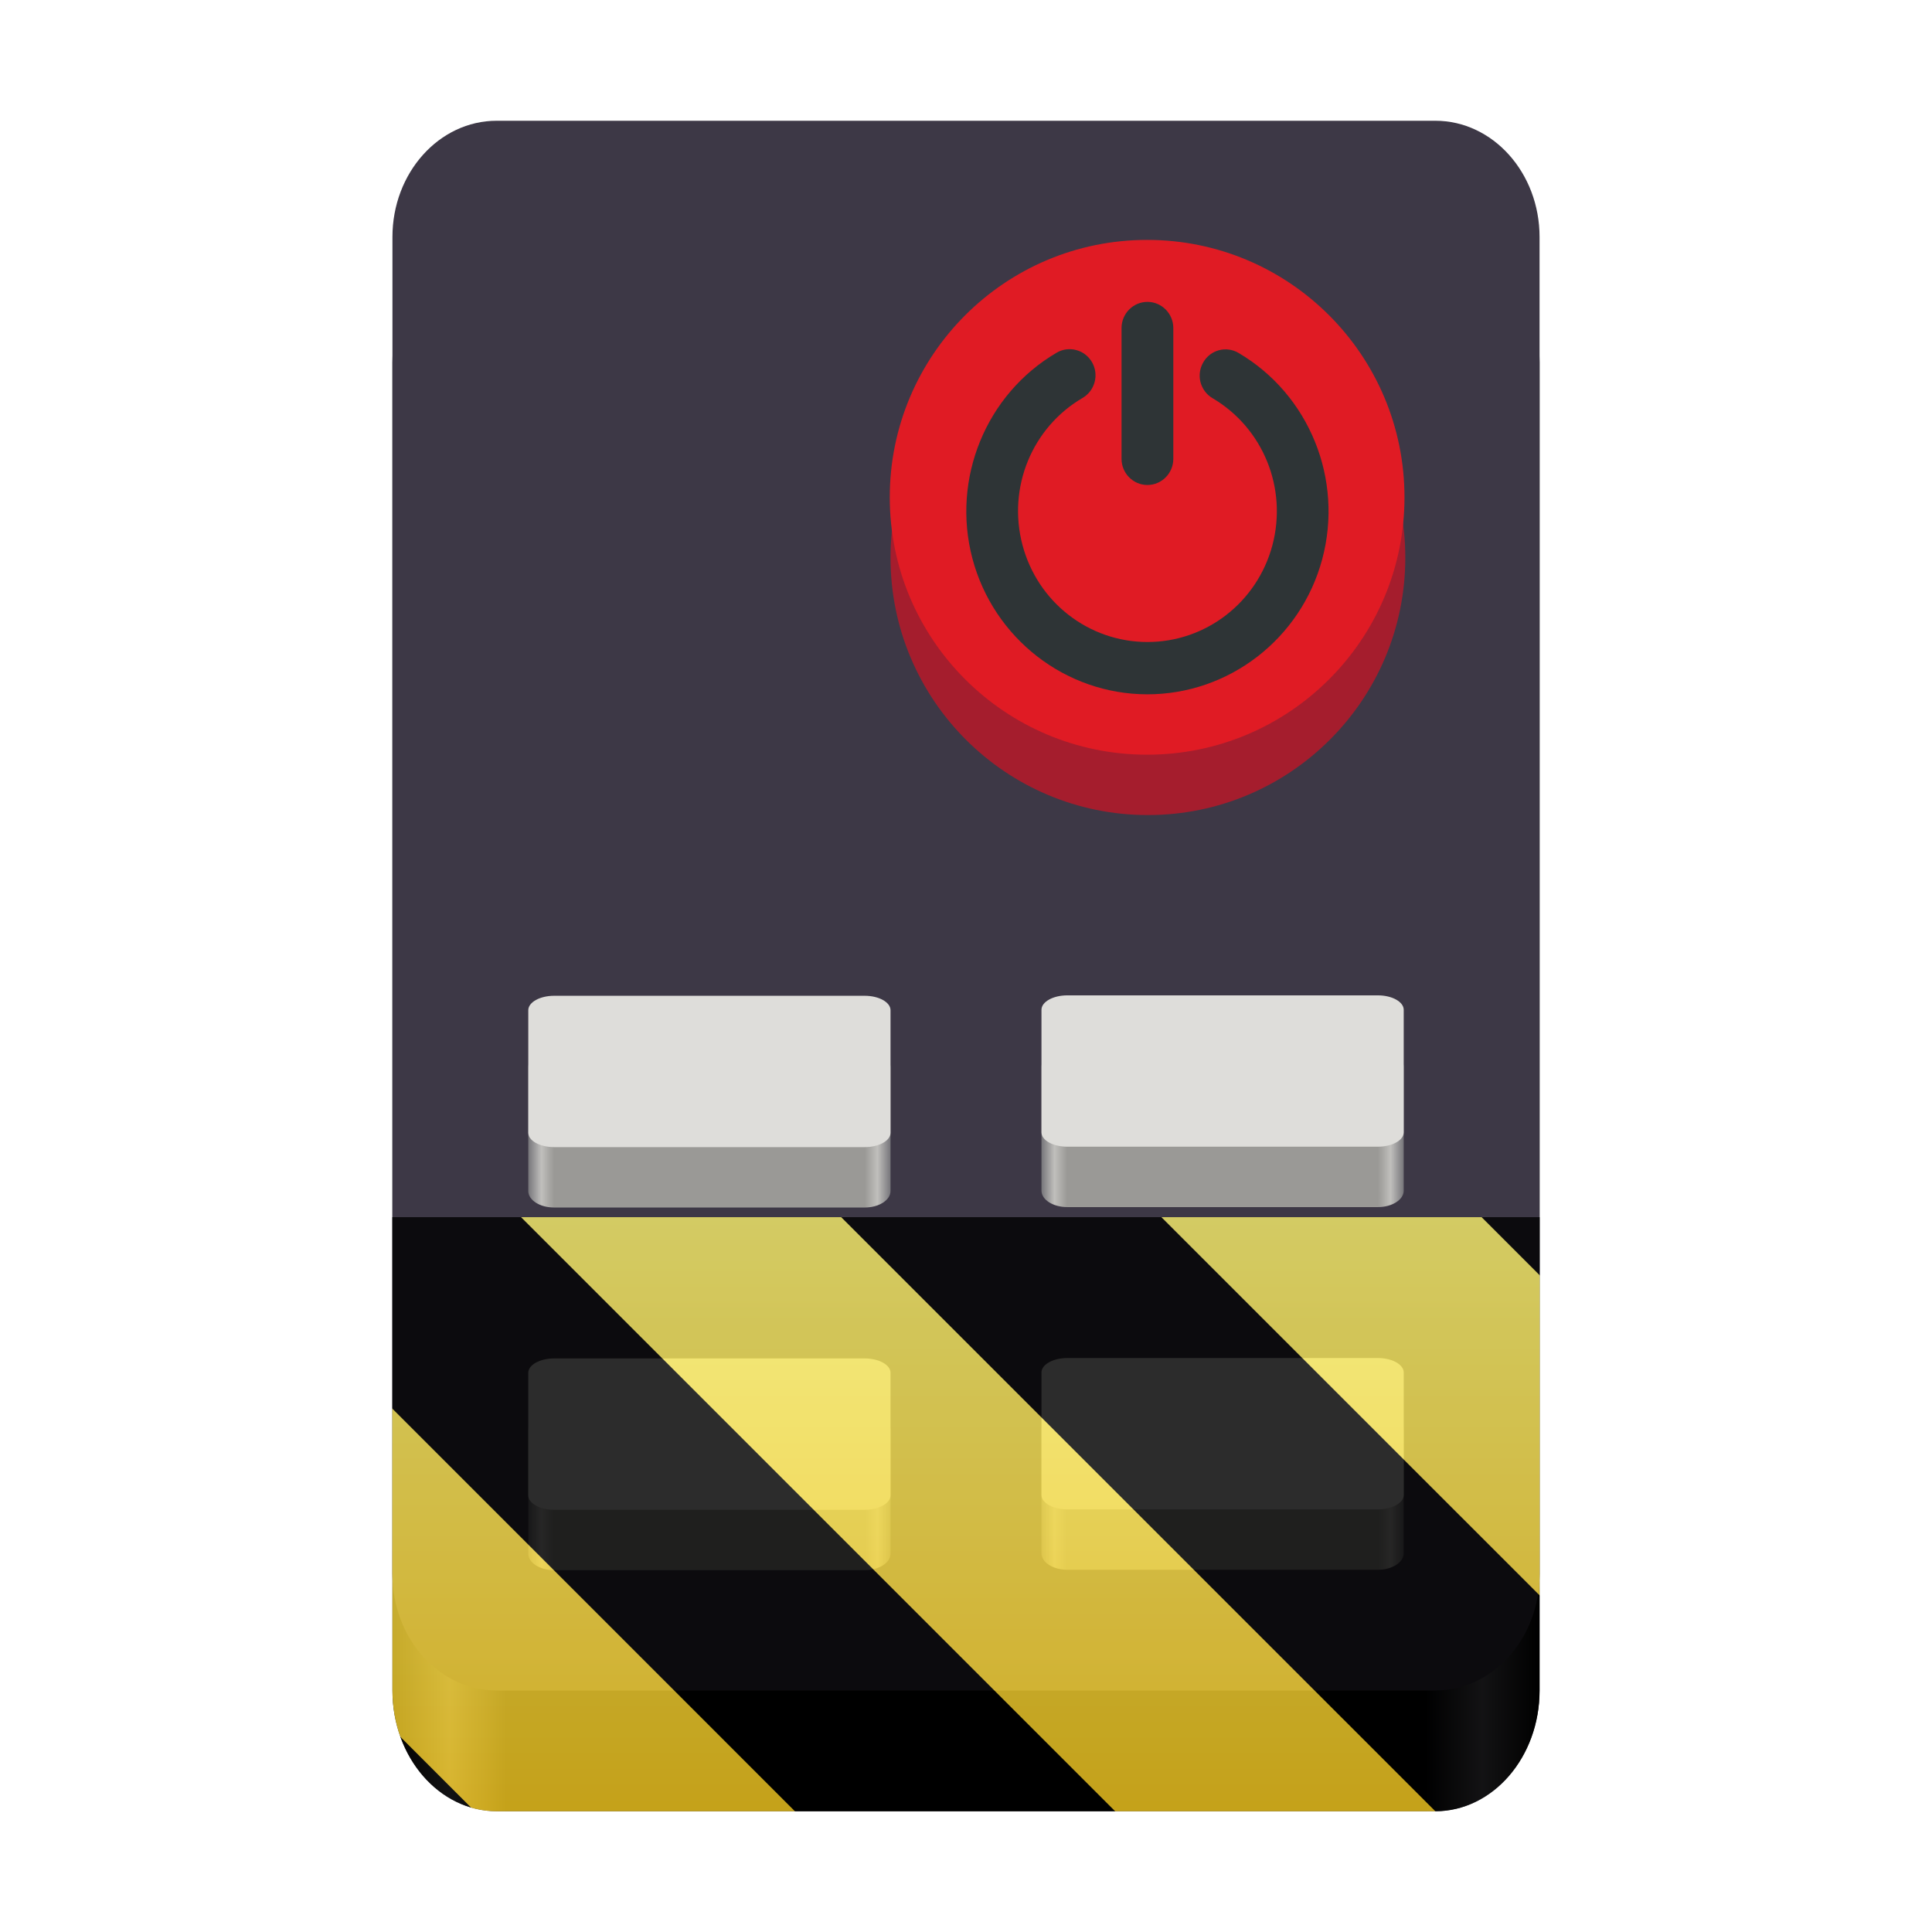
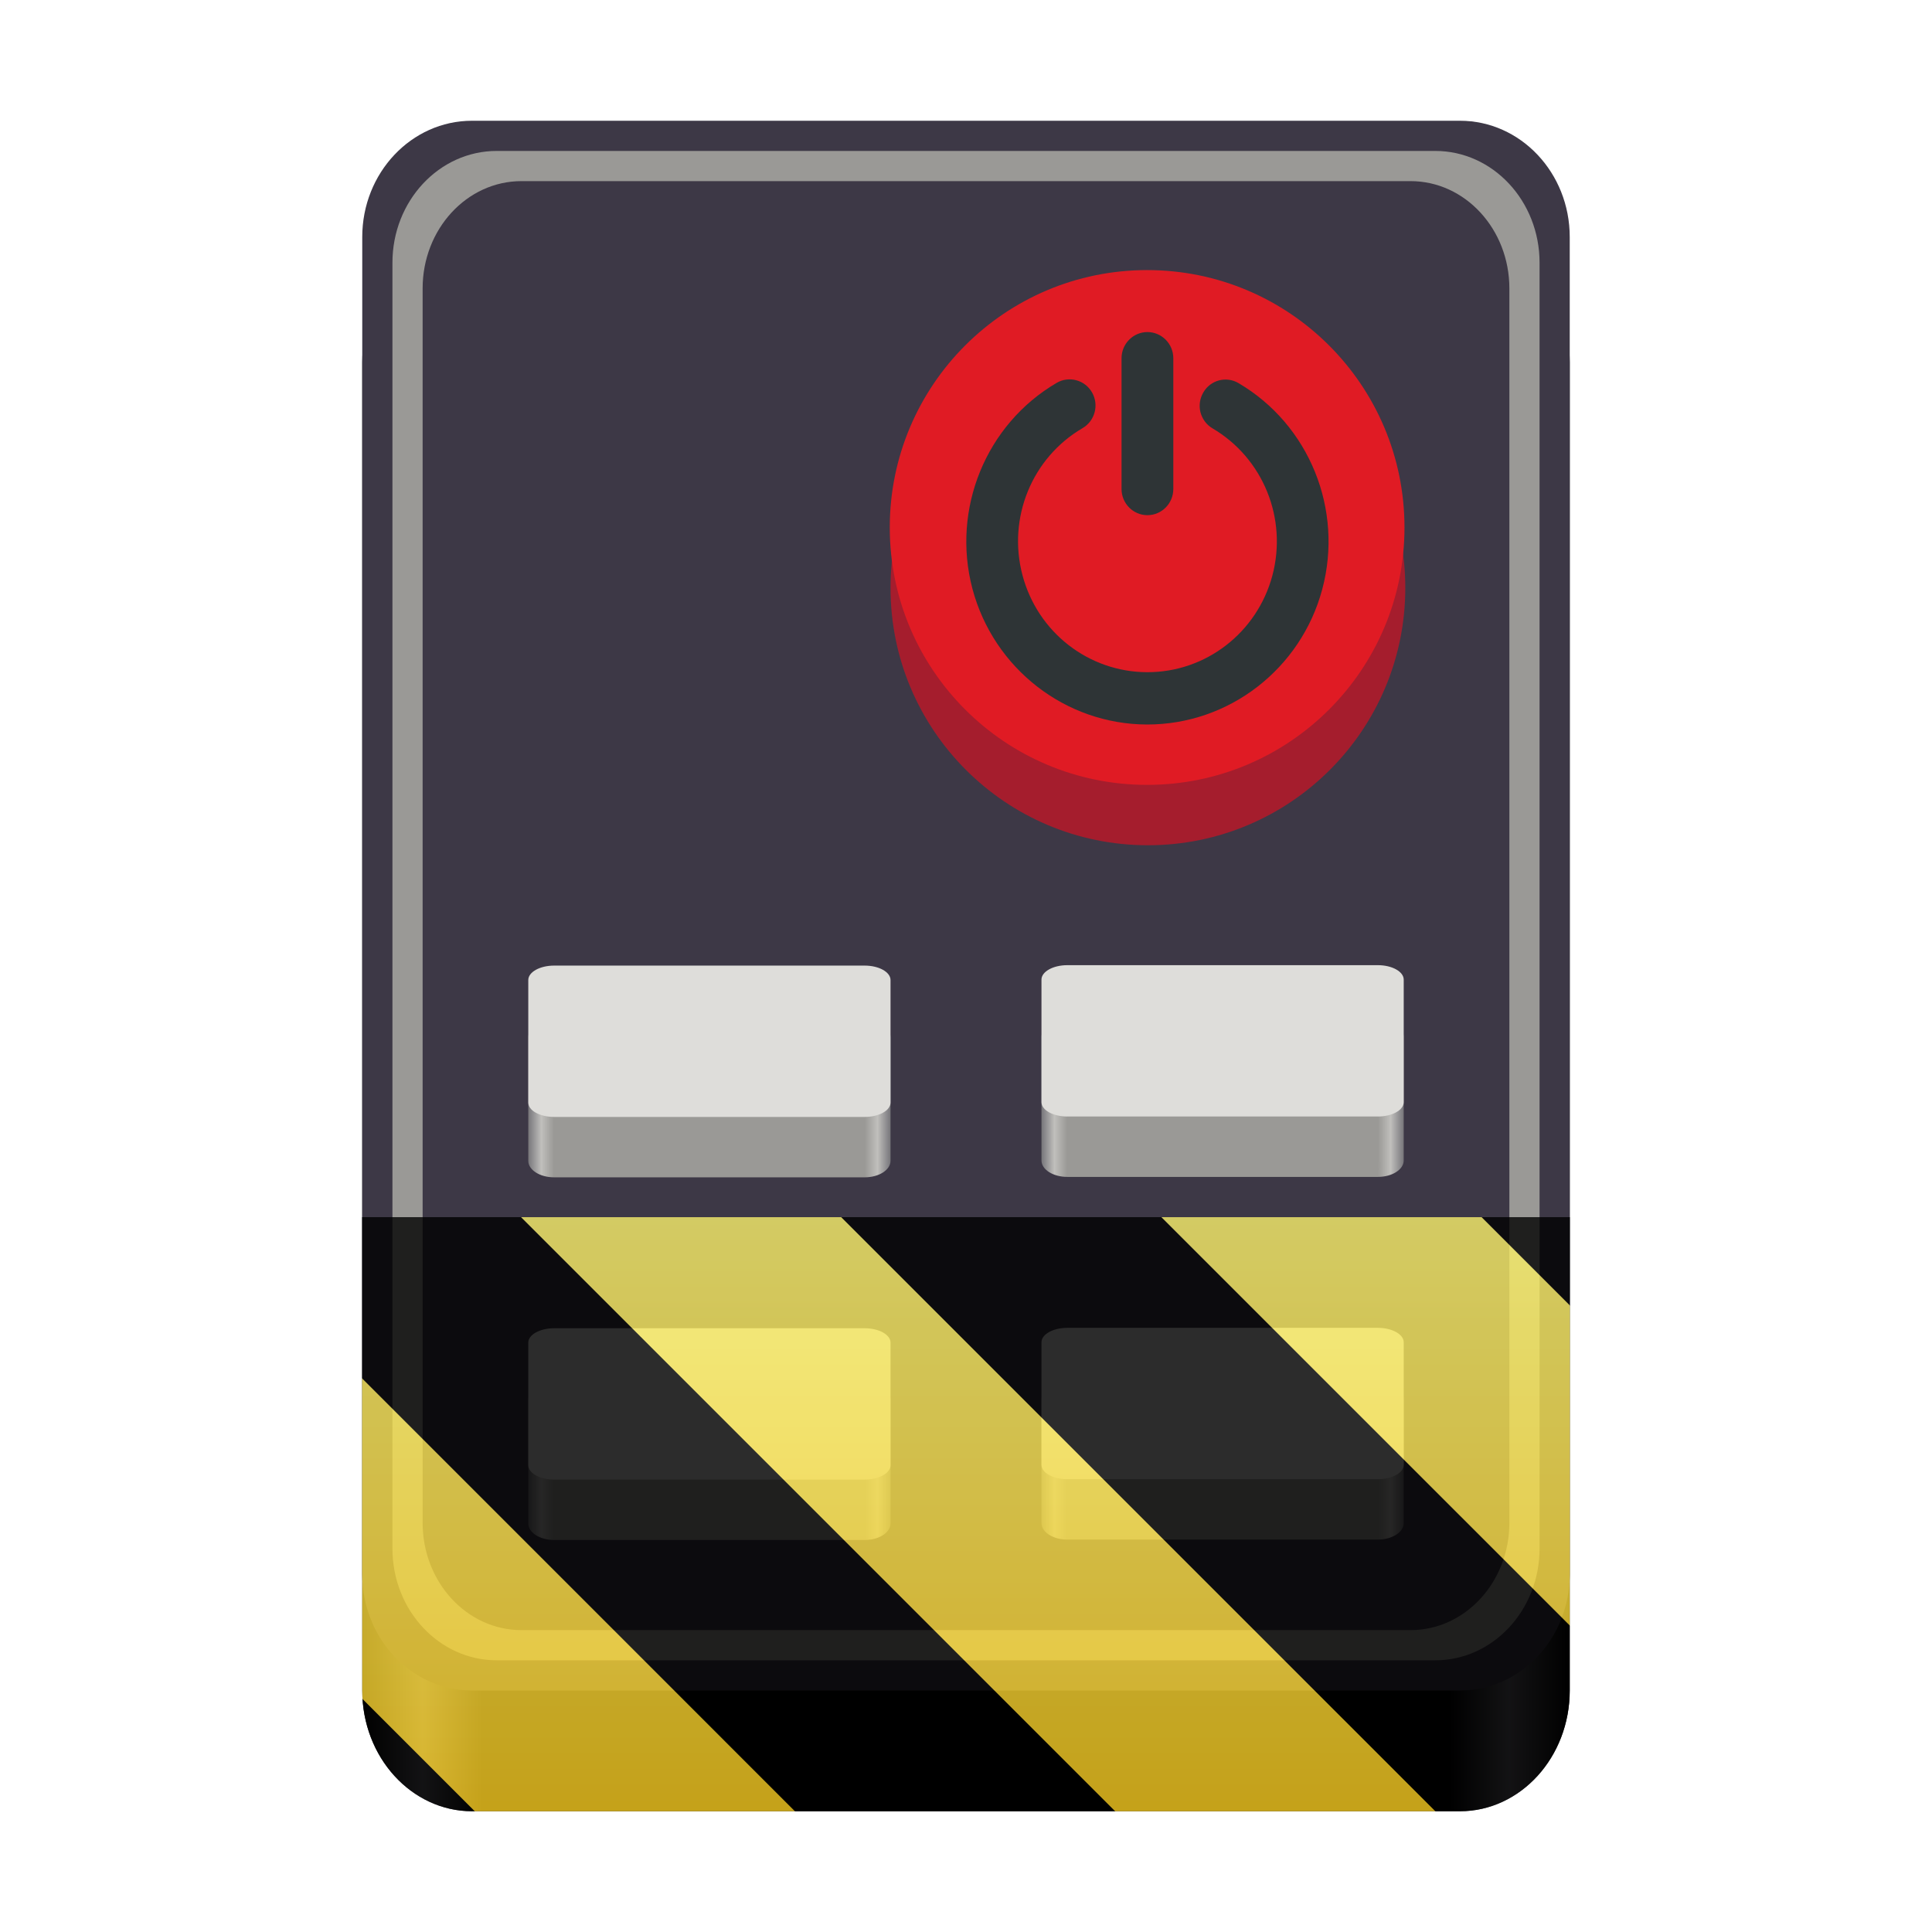
<svg xmlns="http://www.w3.org/2000/svg" xmlns:xlink="http://www.w3.org/1999/xlink" height="128px" viewBox="0 0 128 128" width="128px">
  <filter id="a" height="100%" width="100%" x="0%" y="0%">
    <feColorMatrix color-interpolation-filters="sRGB" values="0 0 0 0 1 0 0 0 0 1 0 0 0 0 1 0 0 0 1 0" />
  </filter>
-   <linearGradient id="b" gradientTransform="matrix(0.169643 0 0 0.342105 10.97045 273.7401)" gradientUnits="userSpaceOnUse" x1="88.596" x2="536.596" y1="-449.394" y2="-449.394">
+   <linearGradient id="b" gradientTransform="matrix(0.178571 0 0 0.342105 8.179353 273.7401)" gradientUnits="userSpaceOnUse" x1="88.596" x2="536.596" y1="-449.394" y2="-449.394">
    <stop offset="0" />
    <stop offset="0.05" stop-color="#5e5c64" />
    <stop offset="0.1" />
    <stop offset="0.9" />
    <stop offset="0.95" stop-color="#5e5c64" />
    <stop offset="1" />
  </linearGradient>
  <linearGradient id="c" gradientUnits="userSpaceOnUse">
    <stop offset="0" stop-color="#77767b" />
    <stop offset="0.036" stop-color="#c0bfbc" />
    <stop offset="0.071" stop-color="#9a9996" />
    <stop offset="0.929" stop-color="#9a9996" />
    <stop offset="0.964" stop-color="#c0bfbc" />
    <stop offset="1" stop-color="#77767b" />
  </linearGradient>
-   <linearGradient id="d" gradientTransform="matrix(0.0535714 0 0 0.0341198 30.25382 119.3597)" x1="88.596" x2="536.596" xlink:href="#c" y1="-449.394" y2="-449.394" />
-   <linearGradient id="e" gradientTransform="matrix(0.0535714 0 0 0.0341198 64.25382 119.3332)" x1="88.596" x2="536.596" xlink:href="#c" y1="-449.394" y2="-449.394" />
-   <linearGradient id="f" gradientTransform="matrix(0.0535714 0 0 0.0341198 30.25382 95.33322)" x1="88.596" x2="536.596" xlink:href="#c" y1="-449.394" y2="-449.394" />
-   <linearGradient id="g" gradientTransform="matrix(1.521128 0 0 0.657407 34.00003 -196.0529)" x1="23.009" x2="38.787" xlink:href="#c" y1="404.094" y2="404.094" />
+   <linearGradient id="d" gradientTransform="matrix(0.0535714 0 0 0.0341198 30.25382 117.3597)" x1="88.596" x2="536.596" xlink:href="#c" y1="-449.394" y2="-449.394" />
+   <linearGradient id="e" gradientTransform="matrix(0.0535714 0 0 0.0341198 64.25382 117.3332)" x1="88.596" x2="536.596" xlink:href="#c" y1="-449.394" y2="-449.394" />
+   <linearGradient id="f" gradientTransform="matrix(0.0535714 0 0 0.0341198 30.25382 93.33322)" x1="88.596" x2="536.596" xlink:href="#c" y1="-449.394" y2="-449.394" />
+   <linearGradient id="g" gradientTransform="matrix(1.521128 0 0 0.657407 34.00003 -198.0529)" x1="23.009" x2="38.787" xlink:href="#c" y1="404.094" y2="404.094" />
  <clipPath id="h">
    <rect height="128" width="128" />
  </clipPath>
  <clipPath id="i">
    <rect height="128" width="128" />
  </clipPath>
  <mask id="j">
    <g filter="url(#a)">
      <g clip-path="url(#i)" filter="url(#a)">
        <g clip-path="url(#h)">
-           <path d="m 32.91 16 h 62.18 c 3.816 0 6.91 3.582 6.91 8 v 88 c 0 4.418 -3.094 8 -6.91 8 h -62.18 c -3.816 0 -6.91 -3.582 -6.91 -8 v -88 c 0 -4.418 3.094 -8 6.91 -8 z m 0 0" fill="url(#b)" />
-           <path d="m 32.91 8 h 62.18 c 3.816 0 6.91 3.449 6.91 7.703 v 88.594 c 0 4.254 -3.094 7.703 -6.91 7.703 h -62.18 c -3.816 0 -6.91 -3.449 -6.91 -7.703 v -88.594 c 0 -4.254 3.094 -7.703 6.91 -7.703 z m 0 0" fill="#3d3846" />
-           <path d="m 93.105 36.949 c 0 9.418 -7.637 17.051 -17.055 17.051 c -9.414 0 -17.051 -7.633 -17.051 -17.051 s 7.637 -17.055 17.051 -17.055 c 9.418 0 17.055 7.637 17.055 17.055 z m 0 0" fill="#a51d2d" />
-           <path d="m 36.715 93.652 h 20.57 c 0.949 0 1.715 0.492 1.715 1.094 v 8.188 c 0 0.605 -0.766 1.094 -1.715 1.094 h -20.57 c -0.949 0 -1.715 -0.488 -1.715 -1.094 v -8.188 c 0 -0.602 0.766 -1.094 1.715 -1.094 z m 0 0" fill="url(#d)" />
-           <path d="m 36.715 90 h 20.57 c 0.949 0 1.715 0.426 1.715 0.953 v 8.117 c 0 0.527 -0.766 0.957 -1.715 0.957 h -20.57 c -0.949 0 -1.715 -0.43 -1.715 -0.957 v -8.117 c 0 -0.527 0.766 -0.953 1.715 -0.953 z m 0 0" fill="#deddda" />
-           <path d="m 70.715 93.629 h 20.57 c 0.949 0 1.715 0.488 1.715 1.09 v 8.188 c 0 0.605 -0.766 1.094 -1.715 1.094 h -20.57 c -0.949 0 -1.715 -0.488 -1.715 -1.094 v -8.188 c 0 -0.602 0.766 -1.09 1.715 -1.09 z m 0 0" fill="url(#e)" />
-           <path d="m 70.715 89.973 h 20.57 c 0.949 0 1.715 0.43 1.715 0.957 v 8.117 c 0 0.527 -0.766 0.953 -1.715 0.953 h -20.57 c -0.949 0 -1.715 -0.426 -1.715 -0.953 v -8.117 c 0 -0.527 0.766 -0.957 1.715 -0.957 z m 0 0" fill="#deddda" />
-           <path d="m 36.715 69.629 h 20.57 c 0.949 0 1.715 0.488 1.715 1.09 v 8.188 c 0 0.605 -0.766 1.094 -1.715 1.094 h -20.57 c -0.949 0 -1.715 -0.488 -1.715 -1.094 v -8.188 c 0 -0.602 0.766 -1.09 1.715 -1.09 z m 0 0" fill="url(#f)" />
-           <path d="m 36.715 65.973 h 20.57 c 0.949 0 1.715 0.43 1.715 0.957 v 8.117 c 0 0.527 -0.766 0.953 -1.715 0.953 h -20.57 c -0.949 0 -1.715 -0.426 -1.715 -0.953 v -8.117 c 0 -0.527 0.766 -0.957 1.715 -0.957 z m 0 0" fill="#deddda" />
-           <path d="m 70.715 69.602 h 20.57 c 0.949 0 1.715 0.488 1.715 1.09 v 8.191 c 0 0.602 -0.766 1.09 -1.715 1.09 h -20.57 c -0.949 0 -1.715 -0.488 -1.715 -1.09 v -8.191 c 0 -0.602 0.766 -1.09 1.715 -1.09 z m 0 0" fill="url(#g)" />
-           <path d="m 70.715 65.945 h 20.57 c 0.949 0 1.715 0.43 1.715 0.957 v 8.117 c 0 0.527 -0.766 0.953 -1.715 0.953 h -20.57 c -0.949 0 -1.715 -0.426 -1.715 -0.953 v -8.117 c 0 -0.527 0.766 -0.957 1.715 -0.957 z m 0 0" fill="#deddda" />
-           <path d="m 93.051 32.949 c 0 9.418 -7.633 17.051 -17.051 17.051 s -17.051 -7.633 -17.051 -17.051 s 7.633 -17.055 17.051 -17.055 s 17.051 7.637 17.051 17.055 z m 0 0" fill="#e01b24" />
-           <path d="m 76.02 20 c -0.945 0 -1.715 0.777 -1.715 1.734 v 8.664 c 0 0.957 0.77 1.734 1.715 1.734 c 0.945 0 1.715 -0.777 1.715 -1.734 v -8.664 c 0 -0.957 -0.77 -1.734 -1.715 -1.734 z m -5.379 3.148 c -0.219 0.027 -0.434 0.102 -0.629 0.215 c -4.688 2.742 -6.984 8.352 -5.586 13.645 c 1.406 5.289 6.164 8.984 11.574 8.992 c 5.418 0.008 10.188 -3.676 11.602 -8.957 c 1.418 -5.289 -0.859 -10.902 -5.539 -13.656 c -0.816 -0.488 -1.871 -0.211 -2.344 0.621 c -0.23 0.395 -0.297 0.867 -0.184 1.312 c 0.121 0.449 0.402 0.828 0.797 1.059 c 3.355 1.977 4.977 5.965 3.965 9.758 c -1.016 3.781 -4.406 6.402 -8.285 6.398 c -3.883 -0.008 -7.266 -2.637 -8.27 -6.426 c -1.004 -3.793 0.621 -7.781 3.984 -9.746 c 0.816 -0.48 1.098 -1.535 0.625 -2.363 c -0.23 -0.398 -0.598 -0.688 -1.039 -0.805 c -0.215 -0.062 -0.441 -0.074 -0.672 -0.047 z m 0 0" fill="#2e3436" />
+           <path d="m 31.273 16 h 65.453 c 4.016 0 7.273 3.582 7.273 8 v 88 c 0 4.418 -3.258 8 -7.273 8 h -65.453 c -4.016 0 -7.273 -3.582 -7.273 -8 v -88 c 0 -4.418 3.258 -8 7.273 -8 z m 0 0" fill="url(#b)" />
+           <path d="m 31.273 8 h 65.453 c 4.016 0 7.273 3.449 7.273 7.703 v 88.594 c 0 4.254 -3.258 7.703 -7.273 7.703 h -65.453 c -4.016 0 -7.273 -3.449 -7.273 -7.703 v -88.594 c 0 -4.254 3.258 -7.703 7.273 -7.703 z m 0 0" fill="#3d3846" />
+           <path d="m 32.91 10 h 62.18 c 3.816 0 6.91 3.316 6.91 7.406 v 85.188 c 0 4.09 -3.094 7.406 -6.91 7.406 h -62.18 c -3.816 0 -6.91 -3.316 -6.91 -7.406 v -85.188 c 0 -4.09 3.094 -7.406 6.91 -7.406 z m 0 0" fill="#9a9996" />
+           <path d="m 34.547 12 h 58.906 c 3.617 0 6.547 3.184 6.547 7.109 v 81.781 c 0 3.926 -2.93 7.109 -6.547 7.109 h -58.906 c -3.617 0 -6.547 -3.184 -6.547 -7.109 v -81.781 c 0 -3.926 2.93 -7.109 6.547 -7.109 z m 0 0" fill="#3d3846" />
+           <path d="m 36.715 91.652 h 20.57 c 0.949 0 1.715 0.492 1.715 1.094 v 8.188 c 0 0.605 -0.766 1.094 -1.715 1.094 h -20.57 c -0.949 0 -1.715 -0.488 -1.715 -1.094 v -8.188 c 0 -0.602 0.766 -1.094 1.715 -1.094 z m 0 0" fill="url(#d)" />
+           <path d="m 36.715 88 h 20.57 c 0.949 0 1.715 0.426 1.715 0.953 v 8.117 c 0 0.527 -0.766 0.957 -1.715 0.957 h -20.57 c -0.949 0 -1.715 -0.43 -1.715 -0.957 v -8.117 c 0 -0.527 0.766 -0.953 1.715 -0.953 z m 0 0" fill="#deddda" />
+           <path d="m 70.715 91.629 h 20.57 c 0.949 0 1.715 0.488 1.715 1.09 v 8.188 c 0 0.605 -0.766 1.094 -1.715 1.094 h -20.57 c -0.949 0 -1.715 -0.488 -1.715 -1.094 v -8.188 c 0 -0.602 0.766 -1.09 1.715 -1.09 z m 0 0" fill="url(#e)" />
+           <path d="m 70.715 87.973 h 20.57 c 0.949 0 1.715 0.43 1.715 0.957 v 8.117 c 0 0.527 -0.766 0.953 -1.715 0.953 h -20.57 c -0.949 0 -1.715 -0.426 -1.715 -0.953 v -8.117 c 0 -0.527 0.766 -0.957 1.715 -0.957 z m 0 0" fill="#deddda" />
+           <path d="m 36.715 67.629 h 20.57 c 0.949 0 1.715 0.488 1.715 1.09 v 8.188 c 0 0.605 -0.766 1.094 -1.715 1.094 h -20.57 c -0.949 0 -1.715 -0.488 -1.715 -1.094 v -8.188 c 0 -0.602 0.766 -1.09 1.715 -1.09 z m 0 0" fill="url(#f)" />
+           <path d="m 36.715 63.973 h 20.57 c 0.949 0 1.715 0.43 1.715 0.957 v 8.117 c 0 0.527 -0.766 0.953 -1.715 0.953 h -20.57 c -0.949 0 -1.715 -0.426 -1.715 -0.953 v -8.117 c 0 -0.527 0.766 -0.957 1.715 -0.957 z m 0 0" fill="#deddda" />
+           <path d="m 70.715 67.602 h 20.57 c 0.949 0 1.715 0.488 1.715 1.09 v 8.191 c 0 0.602 -0.766 1.09 -1.715 1.09 h -20.57 c -0.949 0 -1.715 -0.488 -1.715 -1.09 v -8.191 c 0 -0.602 0.766 -1.09 1.715 -1.09 z m 0 0" fill="url(#g)" />
+           <path d="m 70.715 63.945 h 20.57 c 0.949 0 1.715 0.43 1.715 0.957 v 8.117 c 0 0.527 -0.766 0.953 -1.715 0.953 h -20.57 c -0.949 0 -1.715 -0.426 -1.715 -0.953 v -8.117 c 0 -0.527 0.766 -0.957 1.715 -0.957 z m 0 0" fill="#deddda" />
+           <path d="m 93.105 38.949 c 0 9.418 -7.637 17.051 -17.055 17.051 c -9.414 0 -17.051 -7.633 -17.051 -17.051 s 7.637 -17.055 17.051 -17.055 c 9.418 0 17.055 7.637 17.055 17.055 z m 0 0" fill="#a51d2d" />
+           <path d="m 93.051 34.949 c 0 9.418 -7.633 17.051 -17.051 17.051 s -17.051 -7.633 -17.051 -17.051 s 7.633 -17.055 17.051 -17.055 s 17.051 7.637 17.051 17.055 z m 0 0" fill="#e01b24" />
+           <path d="m 76.02 22 c -0.945 0 -1.715 0.777 -1.715 1.734 v 8.664 c 0 0.957 0.77 1.734 1.715 1.734 c 0.945 0 1.715 -0.777 1.715 -1.734 v -8.664 c 0 -0.957 -0.77 -1.734 -1.715 -1.734 z m -5.379 3.148 c -0.219 0.027 -0.434 0.102 -0.629 0.215 c -4.688 2.742 -6.984 8.352 -5.586 13.645 c 1.406 5.289 6.164 8.984 11.574 8.992 c 5.418 0.008 10.188 -3.676 11.602 -8.957 c 1.418 -5.289 -0.859 -10.902 -5.539 -13.656 c -0.816 -0.488 -1.871 -0.211 -2.344 0.621 c -0.23 0.395 -0.297 0.867 -0.184 1.312 c 0.121 0.449 0.402 0.828 0.797 1.059 c 3.355 1.977 4.977 5.965 3.965 9.758 c -1.016 3.781 -4.406 6.402 -8.285 6.398 c -3.883 -0.008 -7.266 -2.637 -8.27 -6.426 c -1.004 -3.793 0.621 -7.781 3.984 -9.746 c 0.816 -0.48 1.098 -1.535 0.625 -2.363 c -0.23 -0.398 -0.598 -0.688 -1.039 -0.805 c -0.215 -0.062 -0.441 -0.074 -0.672 -0.047 z m 0 0" fill="#2e3436" />
        </g>
      </g>
    </g>
  </mask>
  <mask id="k">
    <g filter="url(#a)">
      <rect fill-opacity="0.8" height="184.32" width="184.32" x="-28.16" y="-28.16" />
    </g>
  </mask>
  <linearGradient id="l" gradientTransform="matrix(0 0.37 -0.98462 0 295.385 -30.36)" gradientUnits="userSpaceOnUse" x1="300" x2="428" y1="235" y2="235">
    <stop offset="0" stop-color="#f9f06b" />
    <stop offset="1" stop-color="#f5c211" />
  </linearGradient>
  <clipPath id="m">
    <rect height="128" width="128" />
  </clipPath>
  <clipPath id="n">
    <rect height="128" width="128" />
  </clipPath>
-   <path d="m 32.91 16 h 62.18 c 3.816 0 6.91 3.582 6.91 8 v 88 c 0 4.418 -3.094 8 -6.91 8 h -62.18 c -3.816 0 -6.91 -3.582 -6.91 -8 v -88 c 0 -4.418 3.094 -8 6.91 -8 z m 0 0" fill="url(#b)" />
-   <path d="m 32.91 8 h 62.18 c 3.816 0 6.91 3.449 6.91 7.703 v 88.594 c 0 4.254 -3.094 7.703 -6.91 7.703 h -62.18 c -3.816 0 -6.91 -3.449 -6.91 -7.703 v -88.594 c 0 -4.254 3.094 -7.703 6.91 -7.703 z m 0 0" fill="#3d3846" />
-   <path d="m 93.105 36.949 c 0 9.418 -7.637 17.051 -17.055 17.051 c -9.414 0 -17.051 -7.633 -17.051 -17.051 s 7.637 -17.055 17.051 -17.055 c 9.418 0 17.055 7.637 17.055 17.055 z m 0 0" fill="#a51d2d" />
-   <path d="m 36.715 93.652 h 20.57 c 0.949 0 1.715 0.492 1.715 1.094 v 8.188 c 0 0.605 -0.766 1.094 -1.715 1.094 h -20.57 c -0.949 0 -1.715 -0.488 -1.715 -1.094 v -8.188 c 0 -0.602 0.766 -1.094 1.715 -1.094 z m 0 0" fill="url(#d)" />
-   <path d="m 36.715 90 h 20.57 c 0.949 0 1.715 0.426 1.715 0.953 v 8.117 c 0 0.527 -0.766 0.957 -1.715 0.957 h -20.57 c -0.949 0 -1.715 -0.43 -1.715 -0.957 v -8.117 c 0 -0.527 0.766 -0.953 1.715 -0.953 z m 0 0" fill="#deddda" />
-   <path d="m 70.715 93.629 h 20.57 c 0.949 0 1.715 0.488 1.715 1.09 v 8.188 c 0 0.605 -0.766 1.094 -1.715 1.094 h -20.57 c -0.949 0 -1.715 -0.488 -1.715 -1.094 v -8.188 c 0 -0.602 0.766 -1.09 1.715 -1.09 z m 0 0" fill="url(#e)" />
-   <path d="m 70.715 89.973 h 20.57 c 0.949 0 1.715 0.43 1.715 0.957 v 8.117 c 0 0.527 -0.766 0.953 -1.715 0.953 h -20.57 c -0.949 0 -1.715 -0.426 -1.715 -0.953 v -8.117 c 0 -0.527 0.766 -0.957 1.715 -0.957 z m 0 0" fill="#deddda" />
-   <path d="m 36.715 69.629 h 20.57 c 0.949 0 1.715 0.488 1.715 1.09 v 8.188 c 0 0.605 -0.766 1.094 -1.715 1.094 h -20.57 c -0.949 0 -1.715 -0.488 -1.715 -1.094 v -8.188 c 0 -0.602 0.766 -1.09 1.715 -1.09 z m 0 0" fill="url(#f)" />
-   <path d="m 36.715 65.973 h 20.57 c 0.949 0 1.715 0.43 1.715 0.957 v 8.117 c 0 0.527 -0.766 0.953 -1.715 0.953 h -20.57 c -0.949 0 -1.715 -0.426 -1.715 -0.953 v -8.117 c 0 -0.527 0.766 -0.957 1.715 -0.957 z m 0 0" fill="#deddda" />
-   <path d="m 70.715 69.602 h 20.57 c 0.949 0 1.715 0.488 1.715 1.09 v 8.191 c 0 0.602 -0.766 1.09 -1.715 1.09 h -20.57 c -0.949 0 -1.715 -0.488 -1.715 -1.09 v -8.191 c 0 -0.602 0.766 -1.09 1.715 -1.09 z m 0 0" fill="url(#g)" />
-   <path d="m 70.715 65.945 h 20.57 c 0.949 0 1.715 0.43 1.715 0.957 v 8.117 c 0 0.527 -0.766 0.953 -1.715 0.953 h -20.57 c -0.949 0 -1.715 -0.426 -1.715 -0.953 v -8.117 c 0 -0.527 0.766 -0.957 1.715 -0.957 z m 0 0" fill="#deddda" />
-   <path d="m 93.051 32.949 c 0 9.418 -7.633 17.051 -17.051 17.051 s -17.051 -7.633 -17.051 -17.051 s 7.633 -17.055 17.051 -17.055 s 17.051 7.637 17.051 17.055 z m 0 0" fill="#e01b24" />
-   <path d="m 76.02 20 c -0.945 0 -1.715 0.777 -1.715 1.734 v 8.664 c 0 0.957 0.77 1.734 1.715 1.734 c 0.945 0 1.715 -0.777 1.715 -1.734 v -8.664 c 0 -0.957 -0.77 -1.734 -1.715 -1.734 z m -5.379 3.148 c -0.219 0.027 -0.434 0.102 -0.629 0.215 c -4.688 2.742 -6.984 8.352 -5.586 13.645 c 1.406 5.289 6.164 8.984 11.574 8.992 c 5.418 0.008 10.188 -3.676 11.602 -8.957 c 1.418 -5.289 -0.859 -10.902 -5.539 -13.656 c -0.816 -0.488 -1.871 -0.211 -2.344 0.621 c -0.23 0.395 -0.297 0.867 -0.184 1.312 c 0.121 0.449 0.402 0.828 0.797 1.059 c 3.355 1.977 4.977 5.965 3.965 9.758 c -1.016 3.781 -4.406 6.402 -8.285 6.398 c -3.883 -0.008 -7.266 -2.637 -8.27 -6.426 c -1.004 -3.793 0.621 -7.781 3.984 -9.746 c 0.816 -0.48 1.098 -1.535 0.625 -2.363 c -0.23 -0.398 -0.598 -0.688 -1.039 -0.805 c -0.215 -0.062 -0.441 -0.074 -0.672 -0.047 z m 0 0" fill="#2e3436" />
+   <path d="m 31.273 16 h 65.453 c 4.016 0 7.273 3.582 7.273 8 v 88 c 0 4.418 -3.258 8 -7.273 8 h -65.453 c -4.016 0 -7.273 -3.582 -7.273 -8 v -88 c 0 -4.418 3.258 -8 7.273 -8 z m 0 0" fill="url(#b)" />
+   <path d="m 31.273 8 h 65.453 c 4.016 0 7.273 3.449 7.273 7.703 v 88.594 c 0 4.254 -3.258 7.703 -7.273 7.703 h -65.453 c -4.016 0 -7.273 -3.449 -7.273 -7.703 v -88.594 c 0 -4.254 3.258 -7.703 7.273 -7.703 z m 0 0" fill="#3d3846" />
+   <path d="m 32.91 10 h 62.18 c 3.816 0 6.91 3.316 6.91 7.406 v 85.188 c 0 4.09 -3.094 7.406 -6.91 7.406 h -62.18 c -3.816 0 -6.91 -3.316 -6.91 -7.406 v -85.188 c 0 -4.09 3.094 -7.406 6.91 -7.406 z m 0 0" fill="#9a9996" />
+   <path d="m 34.547 12 h 58.906 c 3.617 0 6.547 3.184 6.547 7.109 v 81.781 c 0 3.926 -2.93 7.109 -6.547 7.109 h -58.906 c -3.617 0 -6.547 -3.184 -6.547 -7.109 v -81.781 c 0 -3.926 2.93 -7.109 6.547 -7.109 z m 0 0" fill="#3d3846" />
+   <path d="m 36.715 91.652 h 20.57 c 0.949 0 1.715 0.492 1.715 1.094 v 8.188 c 0 0.605 -0.766 1.094 -1.715 1.094 h -20.57 c -0.949 0 -1.715 -0.488 -1.715 -1.094 v -8.188 c 0 -0.602 0.766 -1.094 1.715 -1.094 z m 0 0" fill="url(#d)" />
+   <path d="m 36.715 88 h 20.57 c 0.949 0 1.715 0.426 1.715 0.953 v 8.117 c 0 0.527 -0.766 0.957 -1.715 0.957 h -20.57 c -0.949 0 -1.715 -0.43 -1.715 -0.957 v -8.117 c 0 -0.527 0.766 -0.953 1.715 -0.953 z m 0 0" fill="#deddda" />
+   <path d="m 70.715 91.629 h 20.57 c 0.949 0 1.715 0.488 1.715 1.09 v 8.188 c 0 0.605 -0.766 1.094 -1.715 1.094 h -20.57 c -0.949 0 -1.715 -0.488 -1.715 -1.094 v -8.188 c 0 -0.602 0.766 -1.09 1.715 -1.09 z m 0 0" fill="url(#e)" />
+   <path d="m 70.715 87.973 h 20.57 c 0.949 0 1.715 0.43 1.715 0.957 v 8.117 c 0 0.527 -0.766 0.953 -1.715 0.953 h -20.57 c -0.949 0 -1.715 -0.426 -1.715 -0.953 v -8.117 c 0 -0.527 0.766 -0.957 1.715 -0.957 z m 0 0" fill="#deddda" />
+   <path d="m 36.715 67.629 h 20.57 c 0.949 0 1.715 0.488 1.715 1.09 v 8.188 c 0 0.605 -0.766 1.094 -1.715 1.094 h -20.57 c -0.949 0 -1.715 -0.488 -1.715 -1.094 v -8.188 c 0 -0.602 0.766 -1.09 1.715 -1.09 z m 0 0" fill="url(#f)" />
+   <path d="m 36.715 63.973 h 20.57 c 0.949 0 1.715 0.43 1.715 0.957 v 8.117 c 0 0.527 -0.766 0.953 -1.715 0.953 h -20.57 c -0.949 0 -1.715 -0.426 -1.715 -0.953 v -8.117 c 0 -0.527 0.766 -0.957 1.715 -0.957 z m 0 0" fill="#deddda" />
+   <path d="m 70.715 67.602 h 20.57 c 0.949 0 1.715 0.488 1.715 1.09 v 8.191 c 0 0.602 -0.766 1.09 -1.715 1.09 h -20.57 c -0.949 0 -1.715 -0.488 -1.715 -1.09 v -8.191 c 0 -0.602 0.766 -1.09 1.715 -1.09 z m 0 0" fill="url(#g)" />
+   <path d="m 70.715 63.945 h 20.57 c 0.949 0 1.715 0.43 1.715 0.957 v 8.117 c 0 0.527 -0.766 0.953 -1.715 0.953 h -20.57 c -0.949 0 -1.715 -0.426 -1.715 -0.953 v -8.117 c 0 -0.527 0.766 -0.957 1.715 -0.957 z m 0 0" fill="#deddda" />
+   <path d="m 93.105 38.949 c 0 9.418 -7.637 17.051 -17.055 17.051 c -9.414 0 -17.051 -7.633 -17.051 -17.051 s 7.637 -17.055 17.051 -17.055 c 9.418 0 17.055 7.637 17.055 17.055 z m 0 0" fill="#a51d2d" />
+   <path d="m 93.051 34.949 c 0 9.418 -7.633 17.051 -17.051 17.051 s -17.051 -7.633 -17.051 -17.051 s 7.633 -17.055 17.051 -17.055 s 17.051 7.637 17.051 17.055 z m 0 0" fill="#e01b24" />
+   <path d="m 76.02 22 c -0.945 0 -1.715 0.777 -1.715 1.734 v 8.664 c 0 0.957 0.77 1.734 1.715 1.734 c 0.945 0 1.715 -0.777 1.715 -1.734 v -8.664 c 0 -0.957 -0.77 -1.734 -1.715 -1.734 z m -5.379 3.148 c -0.219 0.027 -0.434 0.102 -0.629 0.215 c -4.688 2.742 -6.984 8.352 -5.586 13.645 c 1.406 5.289 6.164 8.984 11.574 8.992 c 5.418 0.008 10.188 -3.676 11.602 -8.957 c 1.418 -5.289 -0.859 -10.902 -5.539 -13.656 c -0.816 -0.488 -1.871 -0.211 -2.344 0.621 c -0.23 0.395 -0.297 0.867 -0.184 1.312 c 0.121 0.449 0.402 0.828 0.797 1.059 c 3.355 1.977 4.977 5.965 3.965 9.758 c -1.016 3.781 -4.406 6.402 -8.285 6.398 c -3.883 -0.008 -7.266 -2.637 -8.27 -6.426 c -1.004 -3.793 0.621 -7.781 3.984 -9.746 c 0.816 -0.48 1.098 -1.535 0.625 -2.363 c -0.23 -0.398 -0.598 -0.688 -1.039 -0.805 c -0.215 -0.062 -0.441 -0.074 -0.672 -0.047 z m 0 0" fill="#2e3436" />
  <g mask="url(#j)">
    <g clip-path="url(#n)">
      <g mask="url(#k)">
        <g clip-path="url(#m)">
          <path d="m 128 80.641 v 47.359 h -128 v -47.359 z m 0 0" fill="url(#l)" />
          <path d="m 13.309 80.641 l 47.355 47.359 h 21.215 l -47.359 -47.359 z m 42.422 0 l 47.363 47.359 h 21.215 l -47.363 -47.359 z m 42.43 0 l 29.84 29.84 v -21.211 l -8.629 -8.629 z m -98.16 7.906 v 21.215 l 18.238 18.238 h 21.215 z m 0 0" />
        </g>
      </g>
    </g>
  </g>
</svg>
